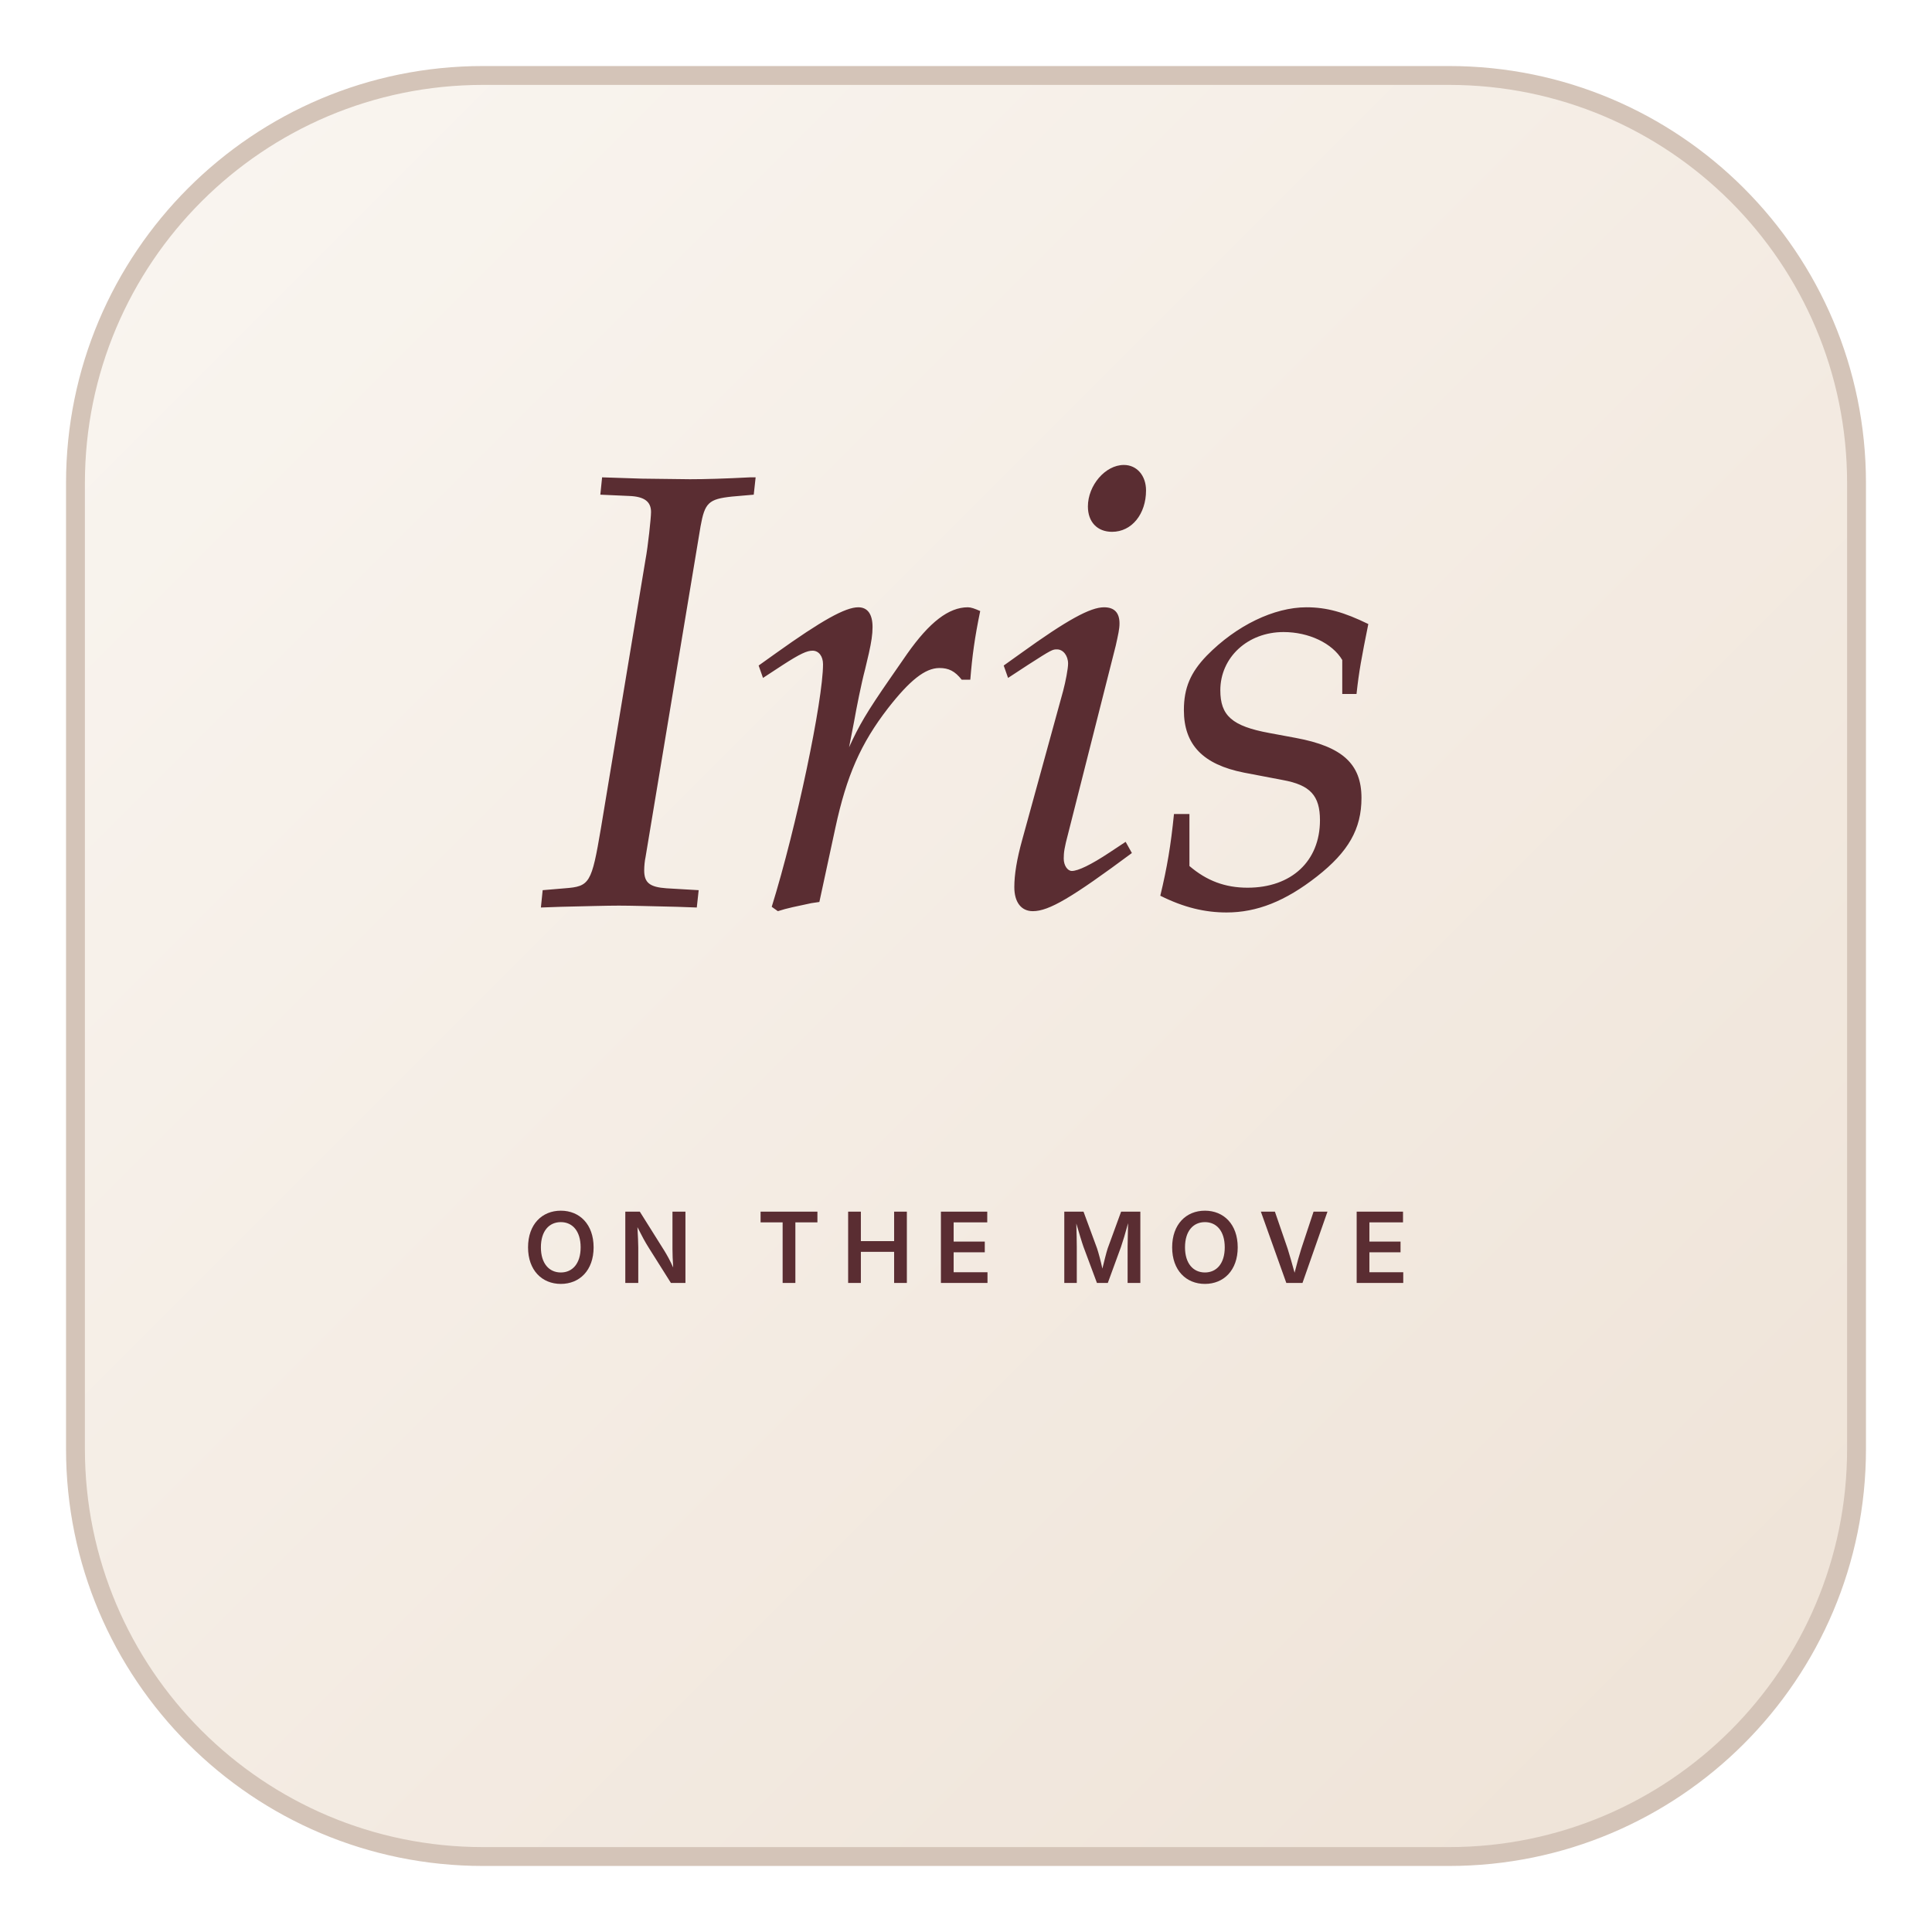
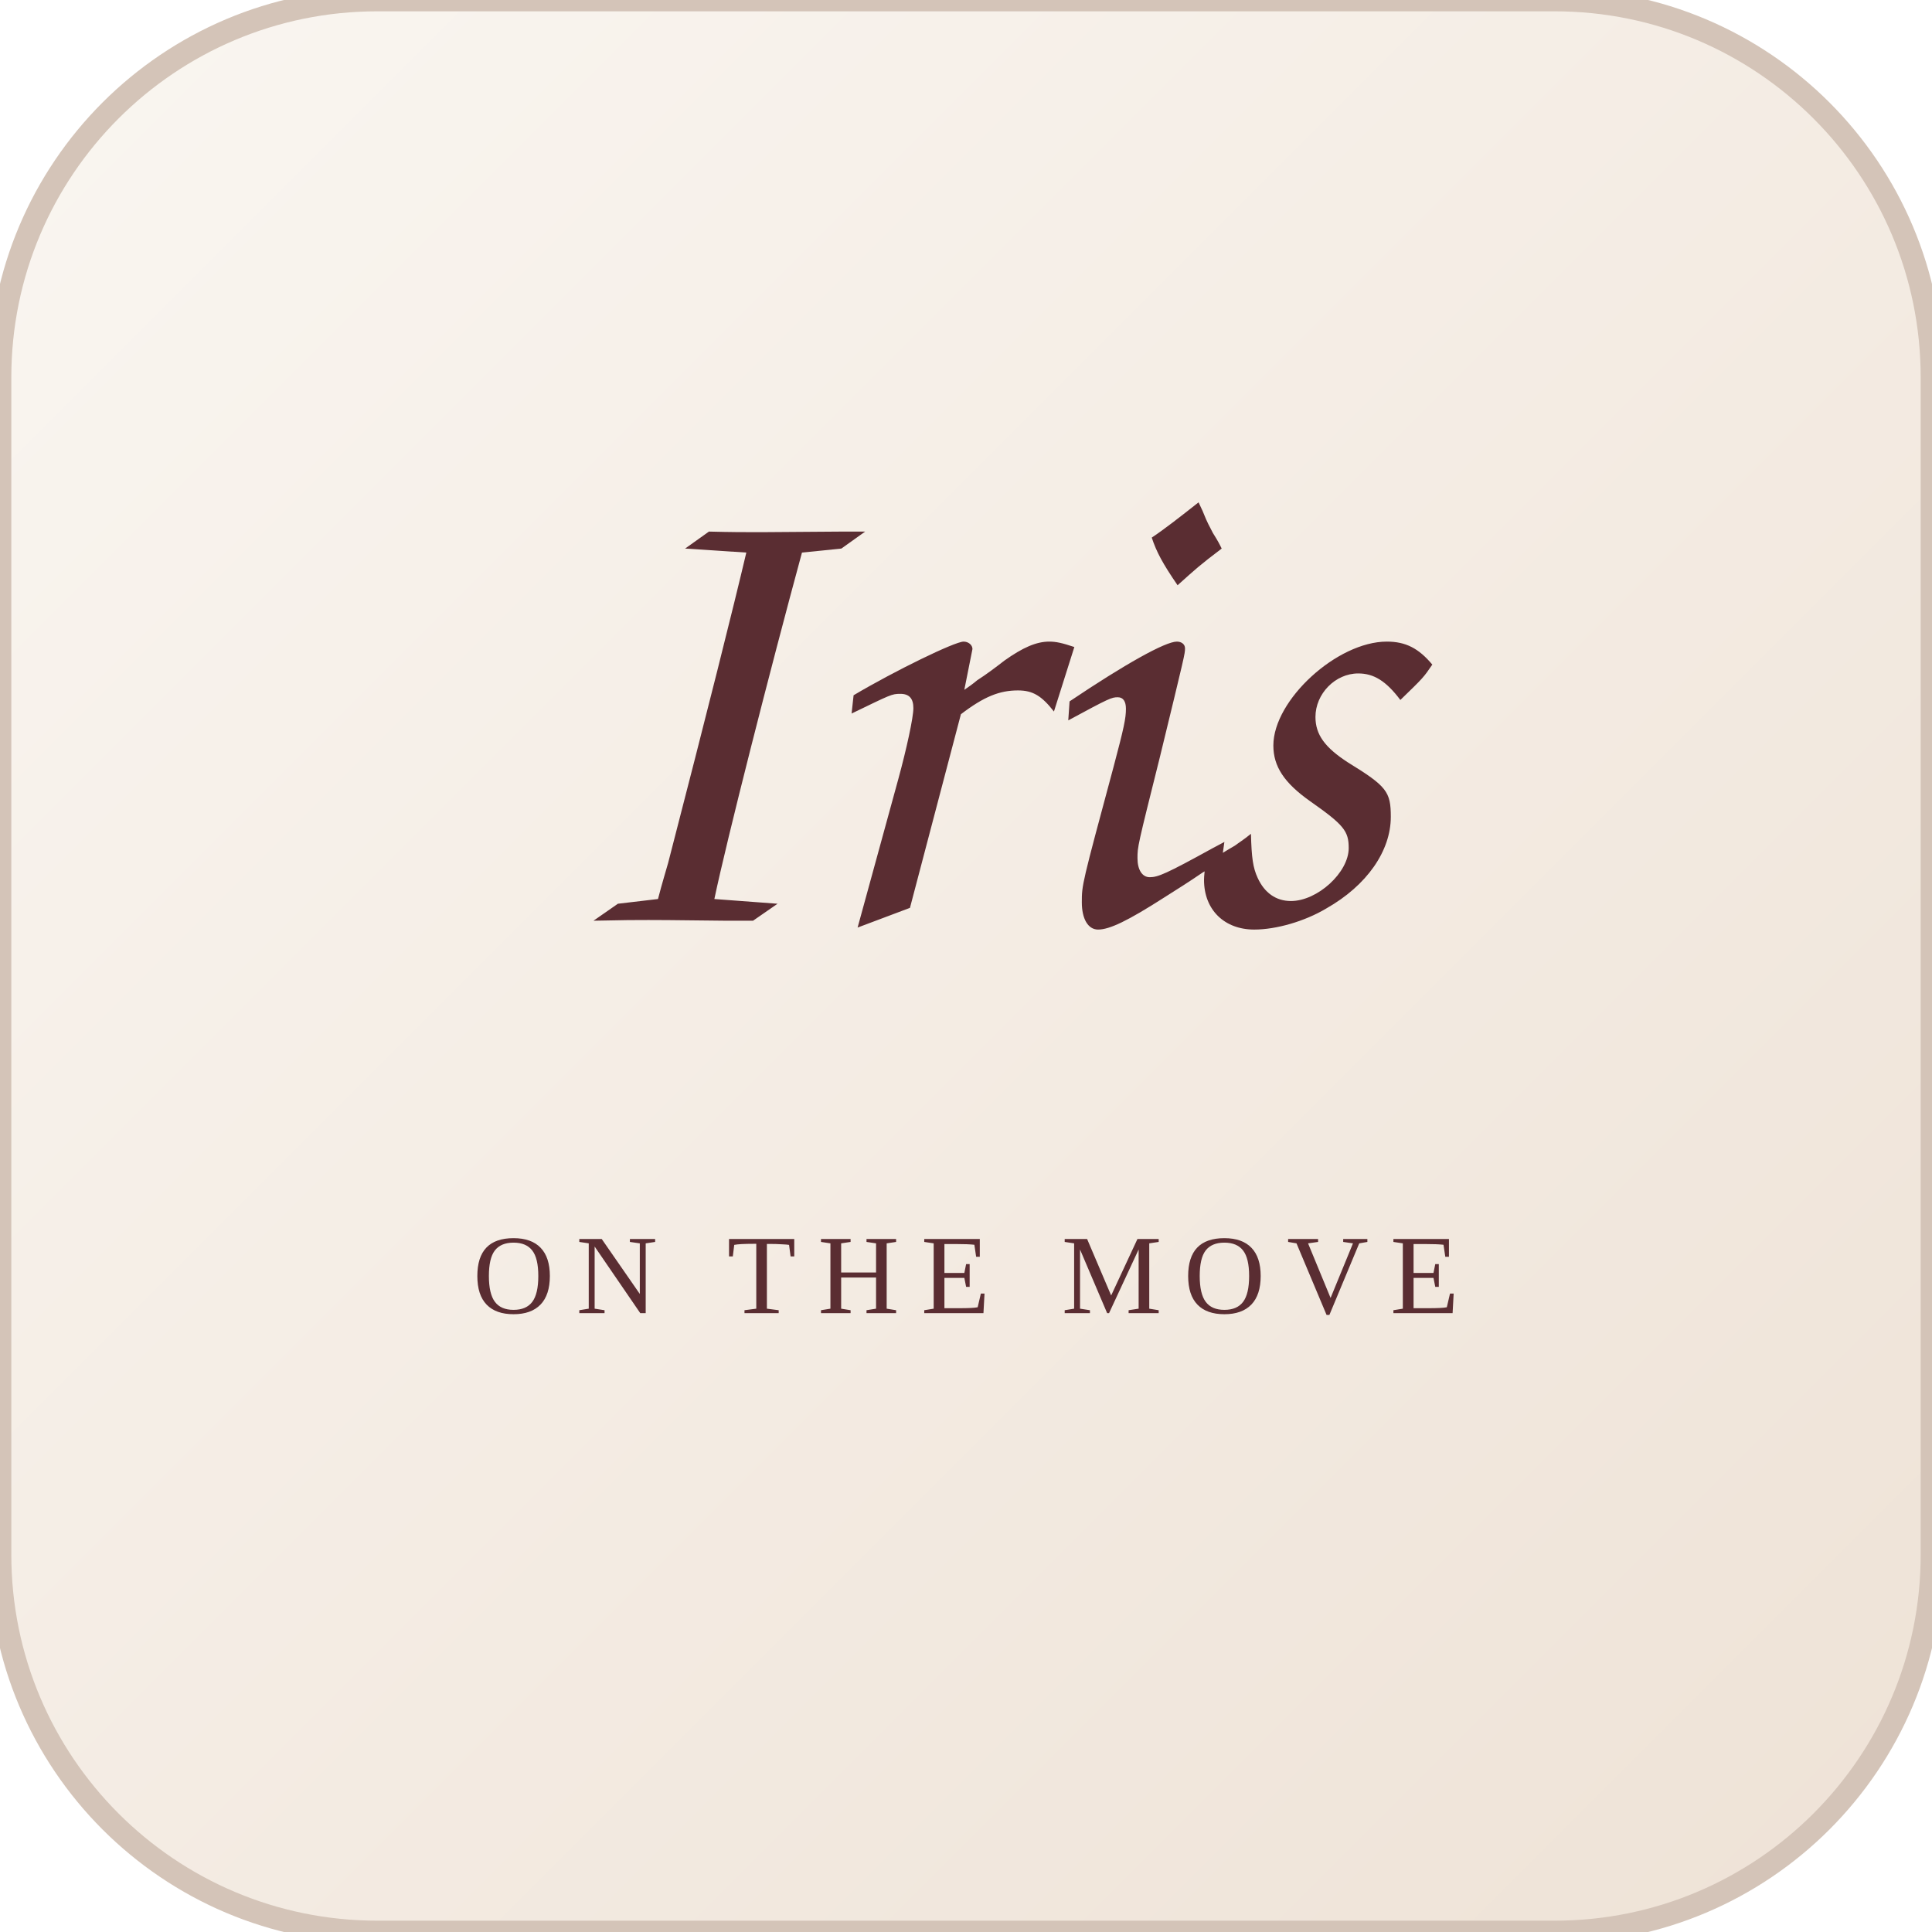
<svg xmlns="http://www.w3.org/2000/svg" viewBox="0 0 256 256" role="img" aria-label="Iris On The Move">
  <defs>
    <linearGradient id="iom-bg" x1="0%" y1="0%" x2="100%" y2="100%">
      <stop offset="0%" stop-color="#faf6f1" />
      <stop offset="100%" stop-color="#eee2d6" />
    </linearGradient>
  </defs>
-   <rect x="10" y="10" width="236" height="236" rx="54" ry="54" fill="url(#iom-bg)" stroke="#d4c4b8" stroke-width="2.5" />
-   <text x="128" y="120" text-anchor="middle" fill="#5a2d32" font-family="Georgia, 'Palatino Linotype', 'Times New Roman', serif" font-size="82" font-style="italic" font-weight="500">
+   <rect x="0" y="0" width="256" height="256" rx="50" ry="50" fill="url(#iom-bg)" stroke="#d4c4b8" stroke-width="3" />
+   <text x="128" y="122" text-anchor="middle" fill="#5a2d32" font-family="'Monsieur La Doulaise', 'Snell Roundhand', 'Brush Script MT', cursive" font-size="90" font-style="italic" font-weight="400">
    Iris
  </text>
-   <text x="128" y="170" text-anchor="middle" fill="#5a2d32" font-family="system-ui, -apple-system, 'Segoe UI', sans-serif" font-size="13" font-weight="600" letter-spacing="0.2em">
+   <text x="128" y="174" text-anchor="middle" fill="#5a2d32" font-family="'Castoro Titling', 'Trajan Pro', 'Times New Roman', serif" font-size="15" font-weight="500" letter-spacing="0.19em" text-transform="uppercase">
    ON THE MOVE
  </text>
</svg>
